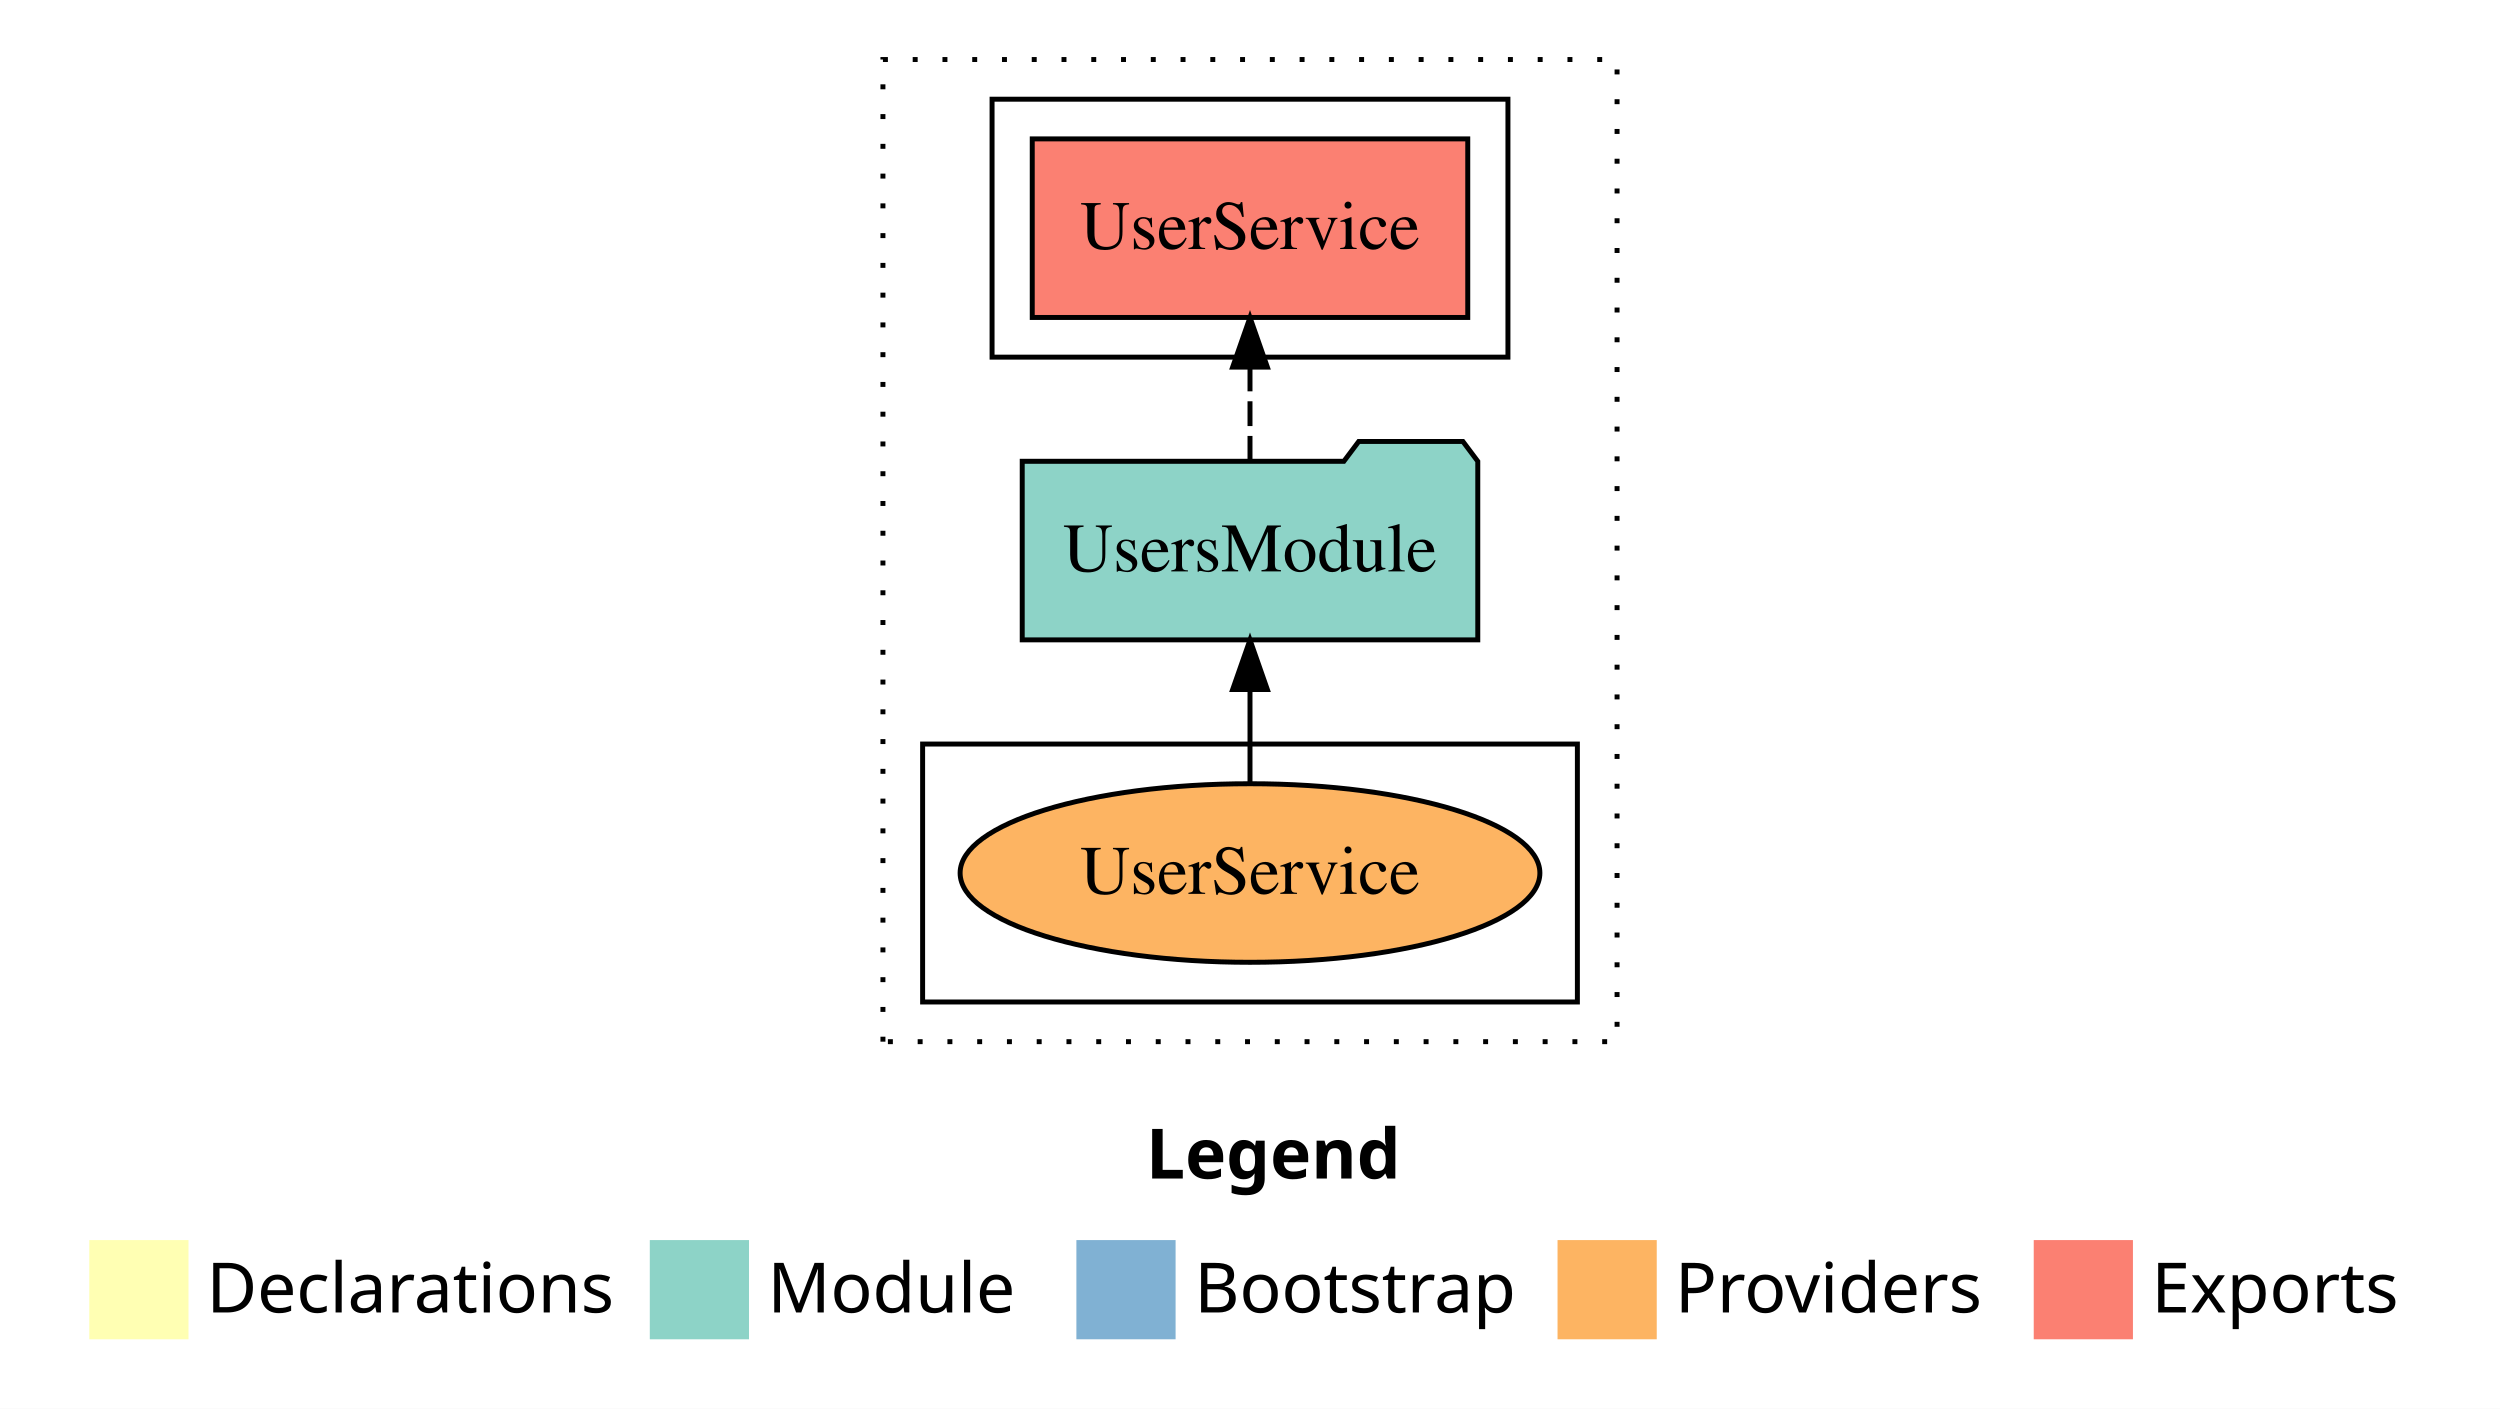
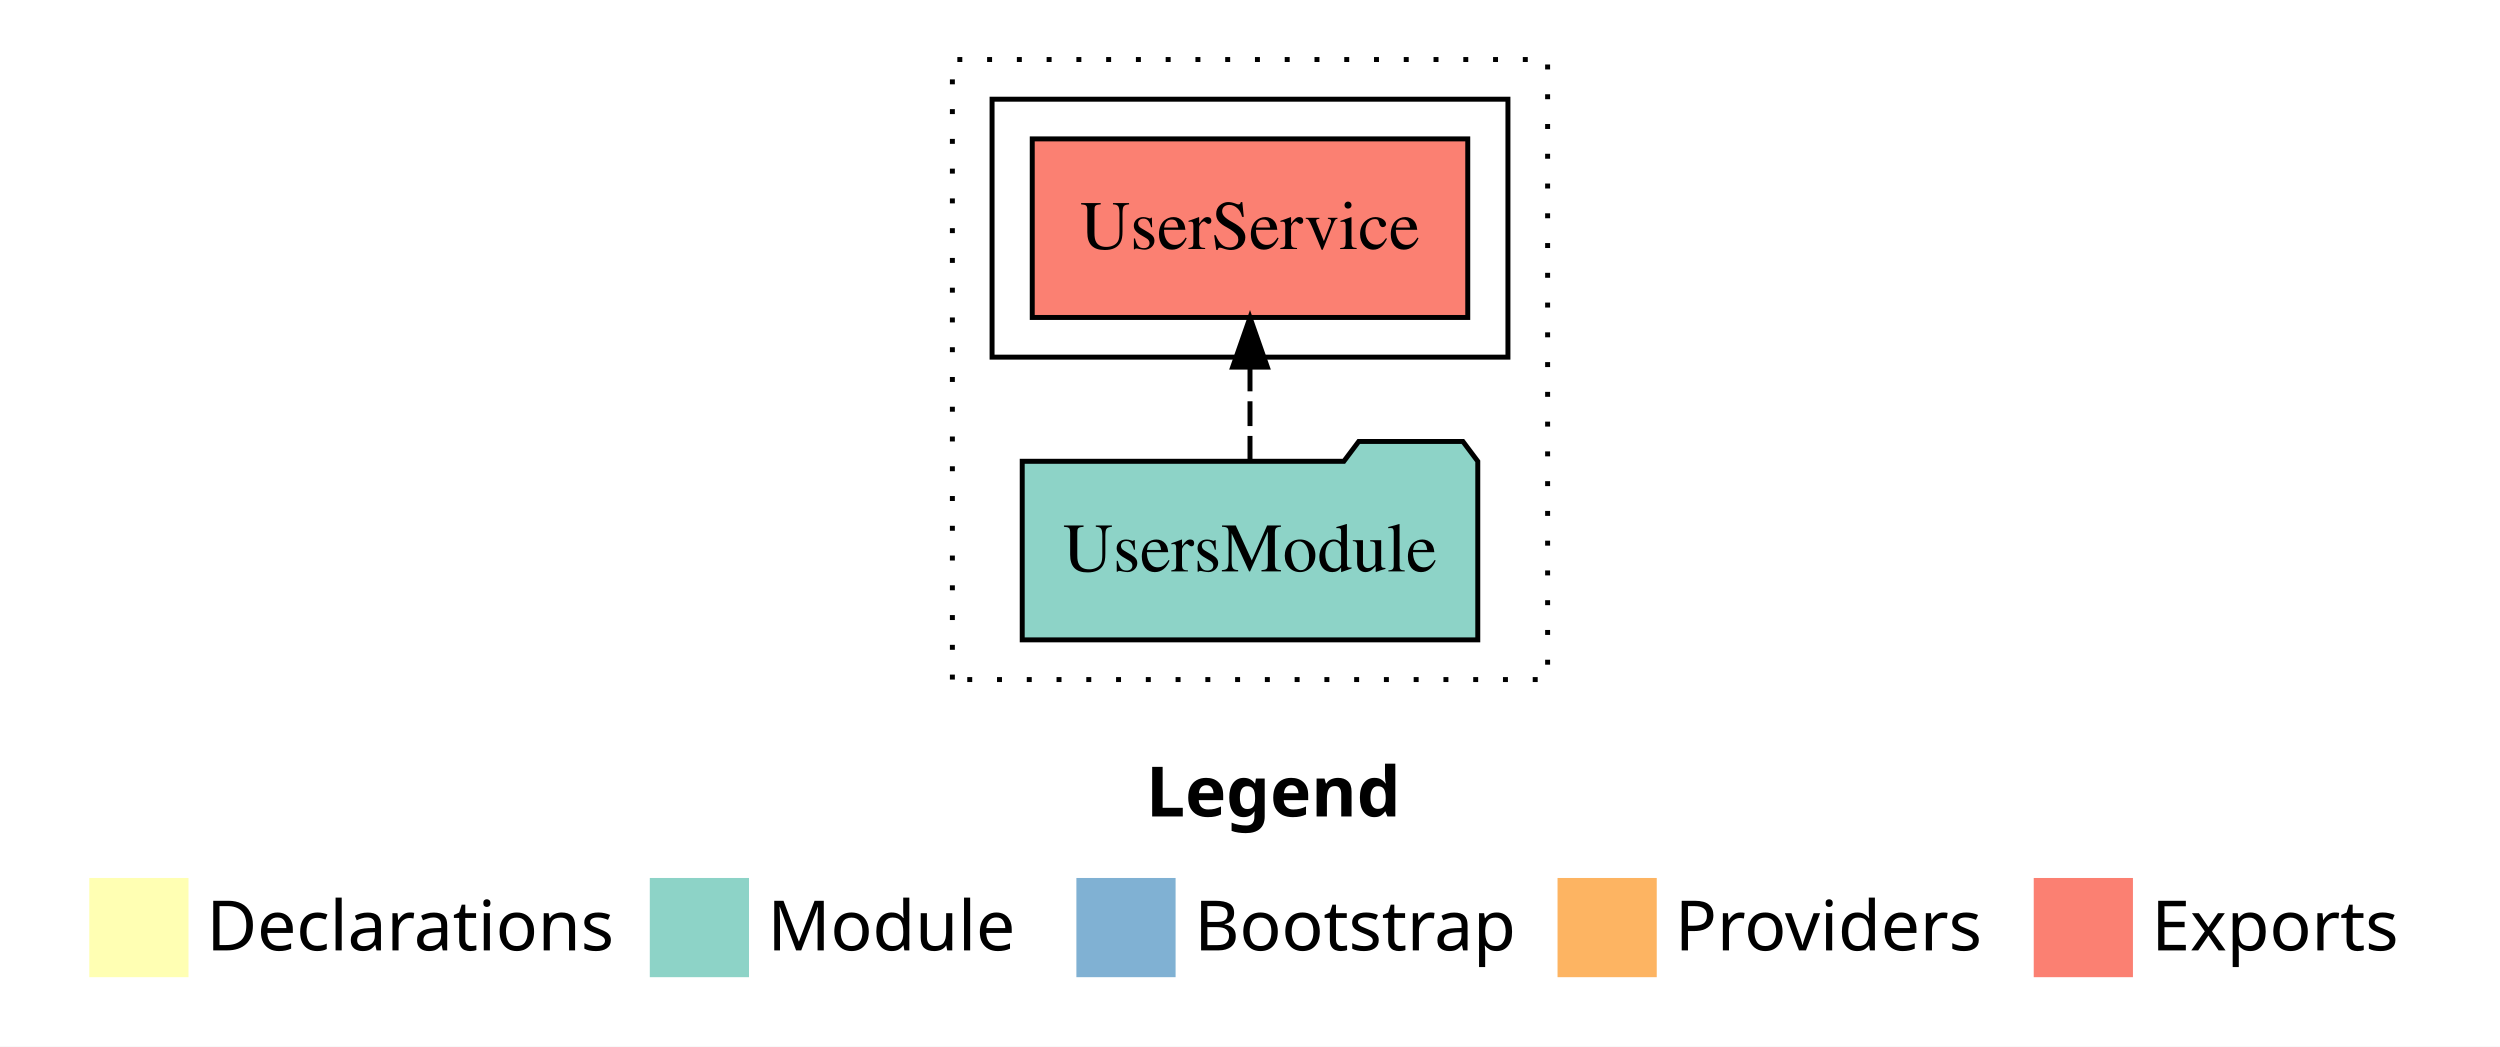
- <svg xmlns="http://www.w3.org/2000/svg" width="504pt" height="284pt" viewBox="0.00 0.00 504.00 284.00">
-   <g id="graph0" class="graph" transform="scale(1 1) rotate(0) translate(4 280)">
-     <polygon fill="white" stroke="transparent" points="-4,4 -4,-280 500,-280 500,4 -4,4" />
+ <svg xmlns="http://www.w3.org/2000/svg" width="504pt" height="211pt" viewBox="0.00 0.00 504.00 211.00">
+   <g id="graph0" class="graph" transform="scale(1 1) rotate(0) translate(4 207)">
+     <polygon fill="white" stroke="transparent" points="-4,4 -4,-207 500,-207 500,4 -4,4" />
    <text text-anchor="start" x="227.01" y="-42.4" font-family="Times-12" font-weight="bold" font-size="14.00">Legend</text>
    <polygon fill="#ffffb3" stroke="transparent" points="14,-10 14,-30 34,-30 34,-10 14,-10" />
    <text text-anchor="start" x="37.63" y="-15.4" font-family="Times-12" font-size="14.00">  Declarations</text>
    <polygon fill="#8dd3c7" stroke="transparent" points="127,-10 127,-30 147,-30 147,-10 127,-10" />
    <text text-anchor="start" x="150.73" y="-15.4" font-family="Times-12" font-size="14.00">  Module</text>
    <polygon fill="#80b1d3" stroke="transparent" points="213,-10 213,-30 233,-30 233,-10 213,-10" />
    <text text-anchor="start" x="236.78" y="-15.4" font-family="Times-12" font-size="14.00">  Bootstrap</text>
    <polygon fill="#fdb462" stroke="transparent" points="310,-10 310,-30 330,-30 330,-10 310,-10" />
    <text text-anchor="start" x="333.67" y="-15.4" font-family="Times-12" font-size="14.00">  Providers</text>
    <polygon fill="#fb8072" stroke="transparent" points="406,-10 406,-30 426,-30 426,-10 406,-10" />
    <text text-anchor="start" x="429.73" y="-15.4" font-family="Times-12" font-size="14.00">  Exports</text>
    <g id="clust1" class="cluster">
-       <polygon fill="none" stroke="black" stroke-dasharray="1,5" points="174,-70 174,-268 322,-268 322,-70 174,-70" />
+       <polygon fill="none" stroke="black" stroke-dasharray="1,5" points="188,-70 188,-195 308,-195 308,-70 188,-70" />
    </g>
    <g id="clust4" class="cluster">
-       <polygon fill="none" stroke="black" points="196,-208 196,-260 300,-260 300,-208 196,-208" />
-     </g>
-     <g id="clust6" class="cluster">
-       <polygon fill="none" stroke="black" points="182,-78 182,-130 314,-130 314,-78 182,-78" />
+       <polygon fill="none" stroke="black" points="196,-135 196,-187 300,-187 300,-135 196,-135" />
    </g>
    <g id="node1" class="node">
-       <polygon fill="#fb8072" stroke="black" points="291.9,-252 204.1,-252 204.1,-216 291.9,-216 291.9,-252" />
-       <text text-anchor="middle" x="248" y="-229.8" font-family="Times,serif" font-size="14.00">UserService </text>
+       <polygon fill="#fb8072" stroke="black" points="291.9,-179 204.1,-179 204.1,-143 291.9,-143 291.9,-179" />
+       <text text-anchor="middle" x="248" y="-156.8" font-family="Times,serif" font-size="14.00">UserService </text>
    </g>
    <g id="node2" class="node">
-       <polygon fill="#8dd3c7" stroke="black" points="293.92,-187 290.92,-191 269.92,-191 266.92,-187 202.08,-187 202.08,-151 293.92,-151 293.92,-187" />
-       <text text-anchor="middle" x="248" y="-164.8" font-family="Times,serif" font-size="14.00">UsersModule</text>
+       <polygon fill="#8dd3c7" stroke="black" points="293.92,-114 290.92,-118 269.92,-118 266.92,-114 202.08,-114 202.08,-78 293.92,-78 293.92,-114" />
+       <text text-anchor="middle" x="248" y="-91.8" font-family="Times,serif" font-size="14.00">UsersModule</text>
    </g>
    <g id="edge1" class="edge">
-       <path fill="none" stroke="black" stroke-dasharray="5,2" d="M248,-187.11C248,-187.11 248,-205.99 248,-205.99" />
-       <polygon fill="black" stroke="black" points="244.5,-205.99 248,-215.99 251.5,-205.99 244.5,-205.99" />
-     </g>
-     <g id="node3" class="node">
-       <ellipse fill="#fdb462" stroke="black" cx="248" cy="-104" rx="58.44" ry="18" />
-       <text text-anchor="middle" x="248" y="-99.8" font-family="Times,serif" font-size="14.00">UserService</text>
-     </g>
-     <g id="edge2" class="edge">
-       <path fill="none" stroke="black" d="M248,-122.11C248,-122.11 248,-140.99 248,-140.99" />
-       <polygon fill="black" stroke="black" points="244.5,-140.99 248,-150.99 251.5,-140.99 244.5,-140.99" />
+       <path fill="none" stroke="black" stroke-dasharray="5,2" d="M248,-114.11C248,-114.11 248,-132.99 248,-132.99" />
+       <polygon fill="black" stroke="black" points="244.5,-132.99 248,-142.99 251.5,-132.99 244.5,-132.99" />
    </g>
  </g>
</svg>
